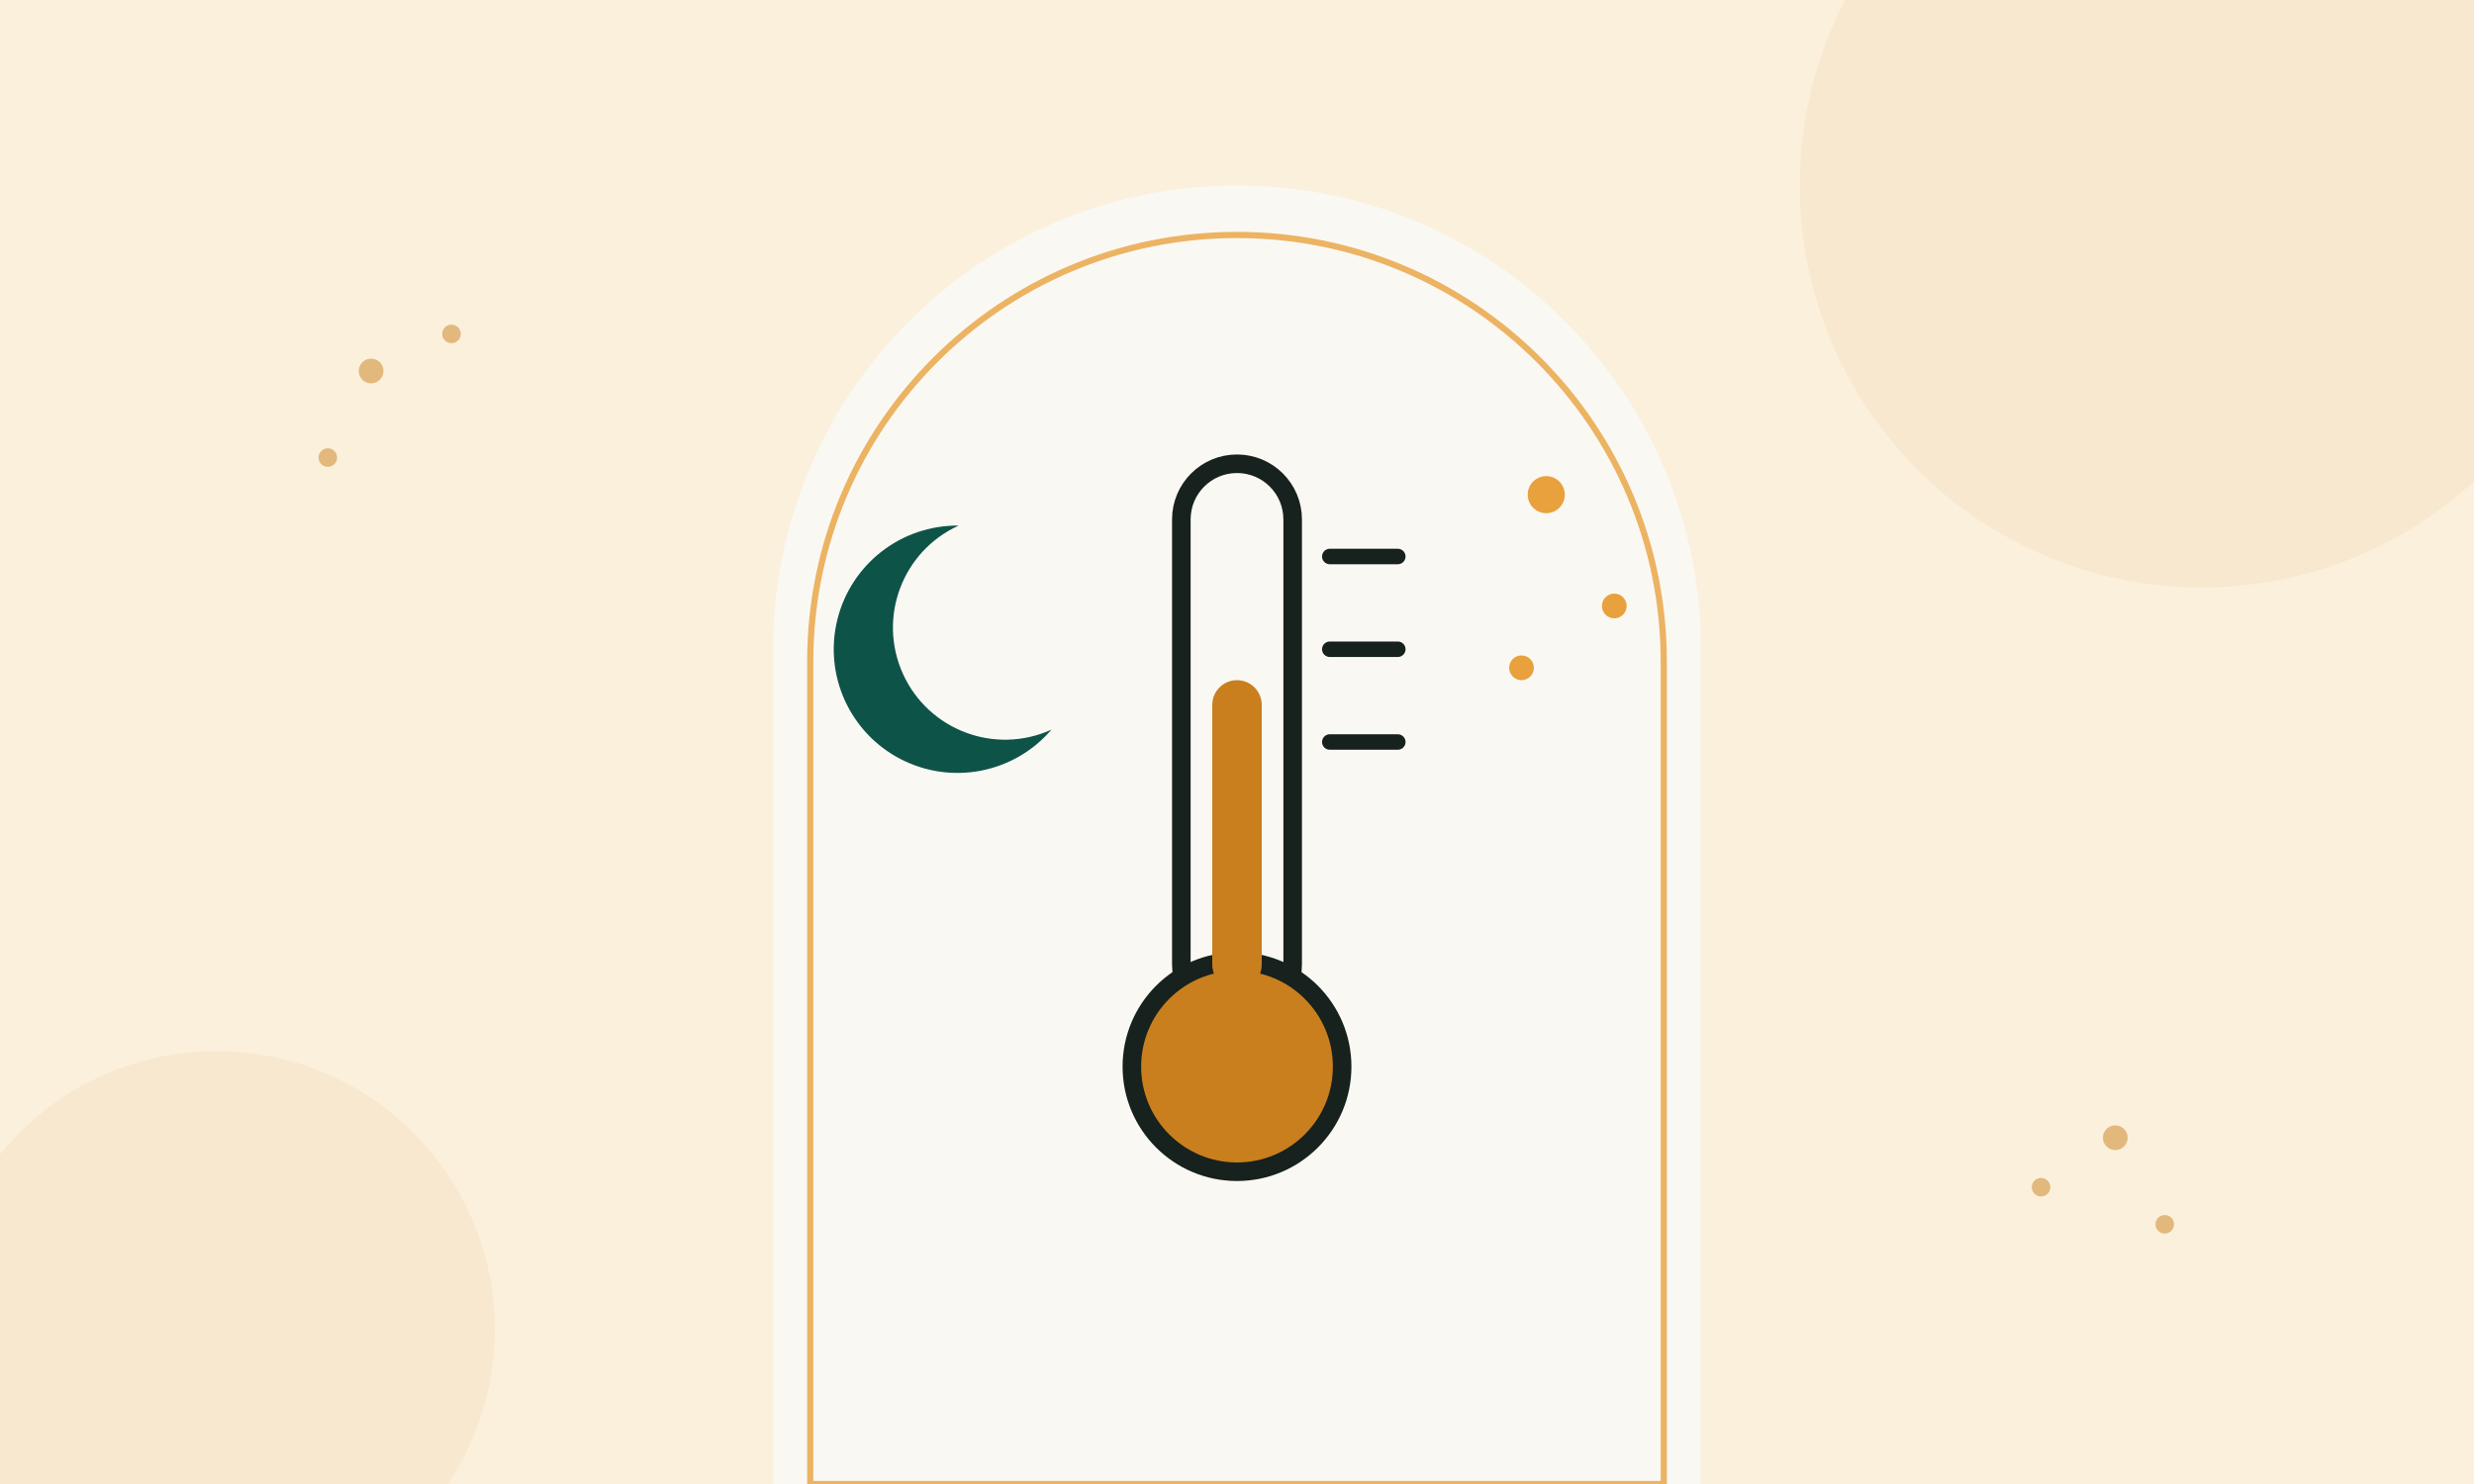
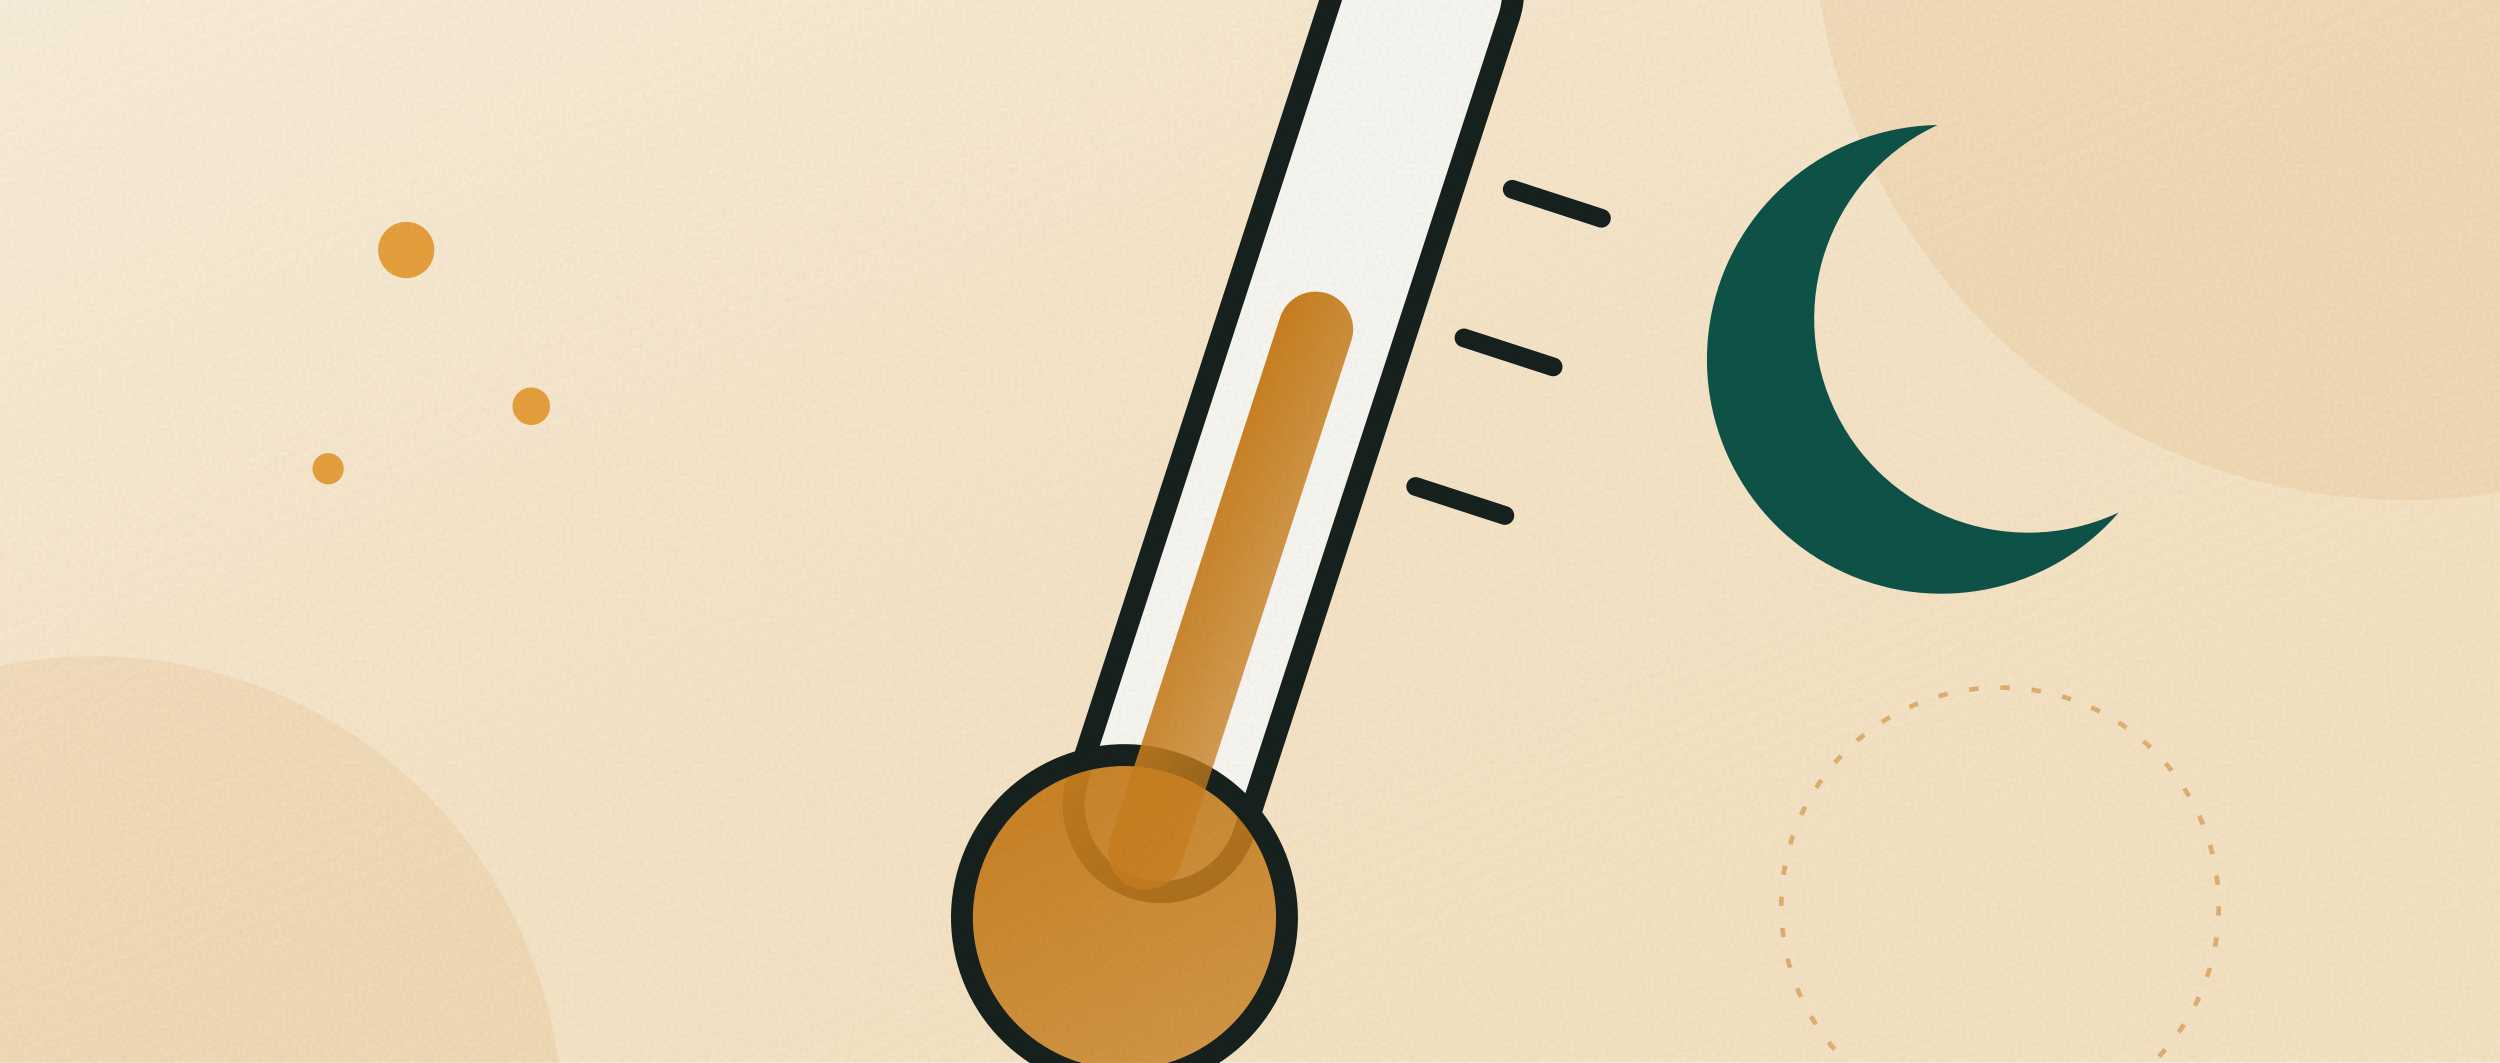
- <svg xmlns="http://www.w3.org/2000/svg" viewBox="0 0 800 480">
-   <rect width="800" height="480" fill="#FBF0DC" />
-   <circle cx="712" cy="60" r="130" fill="#C97F1E" opacity=".07" />
-   <circle cx="70" cy="430" r="90" fill="#C97F1E" opacity=".07" />
-   <path d="M250 480 L250 210 A150 150 0 0 1 550 210 L550 480 Z" fill="#FAF8F3" />
-   <path d="M262 480 L262 214 A138 138 0 0 1 538 214 L538 480 Z" fill="none" stroke="#E8A13D" stroke-width="2" opacity=".8" />
-   <g>
-     <rect x="382" y="150" width="36" height="180" rx="18" fill="#FAF8F3" stroke="#17211D" stroke-width="6" />
-     <circle cx="400" cy="345" r="34" fill="#C97F1E" stroke="#17211D" stroke-width="6" />
-     <rect x="392" y="220" width="16" height="100" rx="8" fill="#C97F1E" />
-     <g stroke="#17211D" stroke-width="5" stroke-linecap="round">
-       <path d="M430 180h22M430 210h22M430 240h22" />
-     </g>
-     <path d="M310 170 a40 40 0 1 0 30 66 a34 34 0 0 1 -30 -66z" fill="#0E5348" />
-     <g fill="#E8A13D">
-       <circle cx="500" cy="160" r="6" />
-       <circle cx="522" cy="196" r="4" />
-       <circle cx="492" cy="216" r="4" />
+ <svg xmlns="http://www.w3.org/2000/svg" viewBox="0 0 800 340">
+   <defs>
+     <linearGradient id="bg" x1="0" y1="0" x2="1" y2="1">
+       <stop offset="0" stop-color="#FBF0DC" />
+       <stop offset="1" stop-color="#F0CE96" stop-opacity=".55" />
+     </linearGradient>
+     <linearGradient id="mn" x1="0" y1="0" x2="1" y2="1">
+       <stop offset="0" stop-color="#C97F1E" />
+       <stop offset="1" stop-color="#C97F1E" stop-opacity=".72" />
+     </linearGradient>
+     <filter id="gr">
+       <feTurbulence type="fractalNoise" baseFrequency=".9" numOctaves="2" seed="4" stitchTiles="stitch" />
+       <feColorMatrix type="matrix" values="0 0 0 0 0  0 0 0 0 0  0 0 0 0 0  0 0 0 .05 0" />
+     </filter>
+   </defs>
+   <rect width="800" height="340" fill="url(#bg)" />
+   <circle cx="770" cy="-30" r="190" fill="#C97F1E" opacity=".10" />
+   <circle cx="30" cy="360" r="150" fill="#C97F1E" opacity=".10" />
+   <circle cx="640" cy="290" r="70" fill="none" stroke="#C97F1E" stroke-width="1.5" stroke-dasharray="3 7" opacity=".5" />
+   <g transform="rotate(18 400 170)">
+     <rect x="372" y="-40" width="56" height="330" rx="28" fill="#FAF8F3" stroke="#17211D" stroke-width="7" />
+     <circle cx="400" cy="300" r="52" fill="url(#mn)" stroke="#17211D" stroke-width="7" />
+     <rect x="388" y="90" width="24" height="200" rx="12" fill="url(#mn)" />
+     <g stroke="#17211D" stroke-width="6" stroke-linecap="round">
+       <path d="M446 40h30M446 90h30M446 140h30" />
    </g>
  </g>
-   <g fill="#C97F1E" opacity=".5">
-     <circle cx="120" cy="120" r="4" />
-     <circle cx="146" cy="108" r="3" />
-     <circle cx="106" cy="148" r="3" />
+   <path d="M620 40 a75 75 0 1 0 58 124 a62 62 0 0 1 -58 -124z" fill="#0E5348" />
+   <g fill="#E8A13D">
+     <circle cx="130" cy="80" r="9" />
+     <circle cx="170" cy="130" r="6" />
+     <circle cx="105" cy="150" r="5" />
  </g>
-   <g fill="#C97F1E" opacity=".5">
-     <circle cx="684" cy="368" r="4" />
-     <circle cx="660" cy="384" r="3" />
-     <circle cx="700" cy="396" r="3" />
-   </g>
+   <rect width="800" height="340" filter="url(#gr)" />
</svg>
